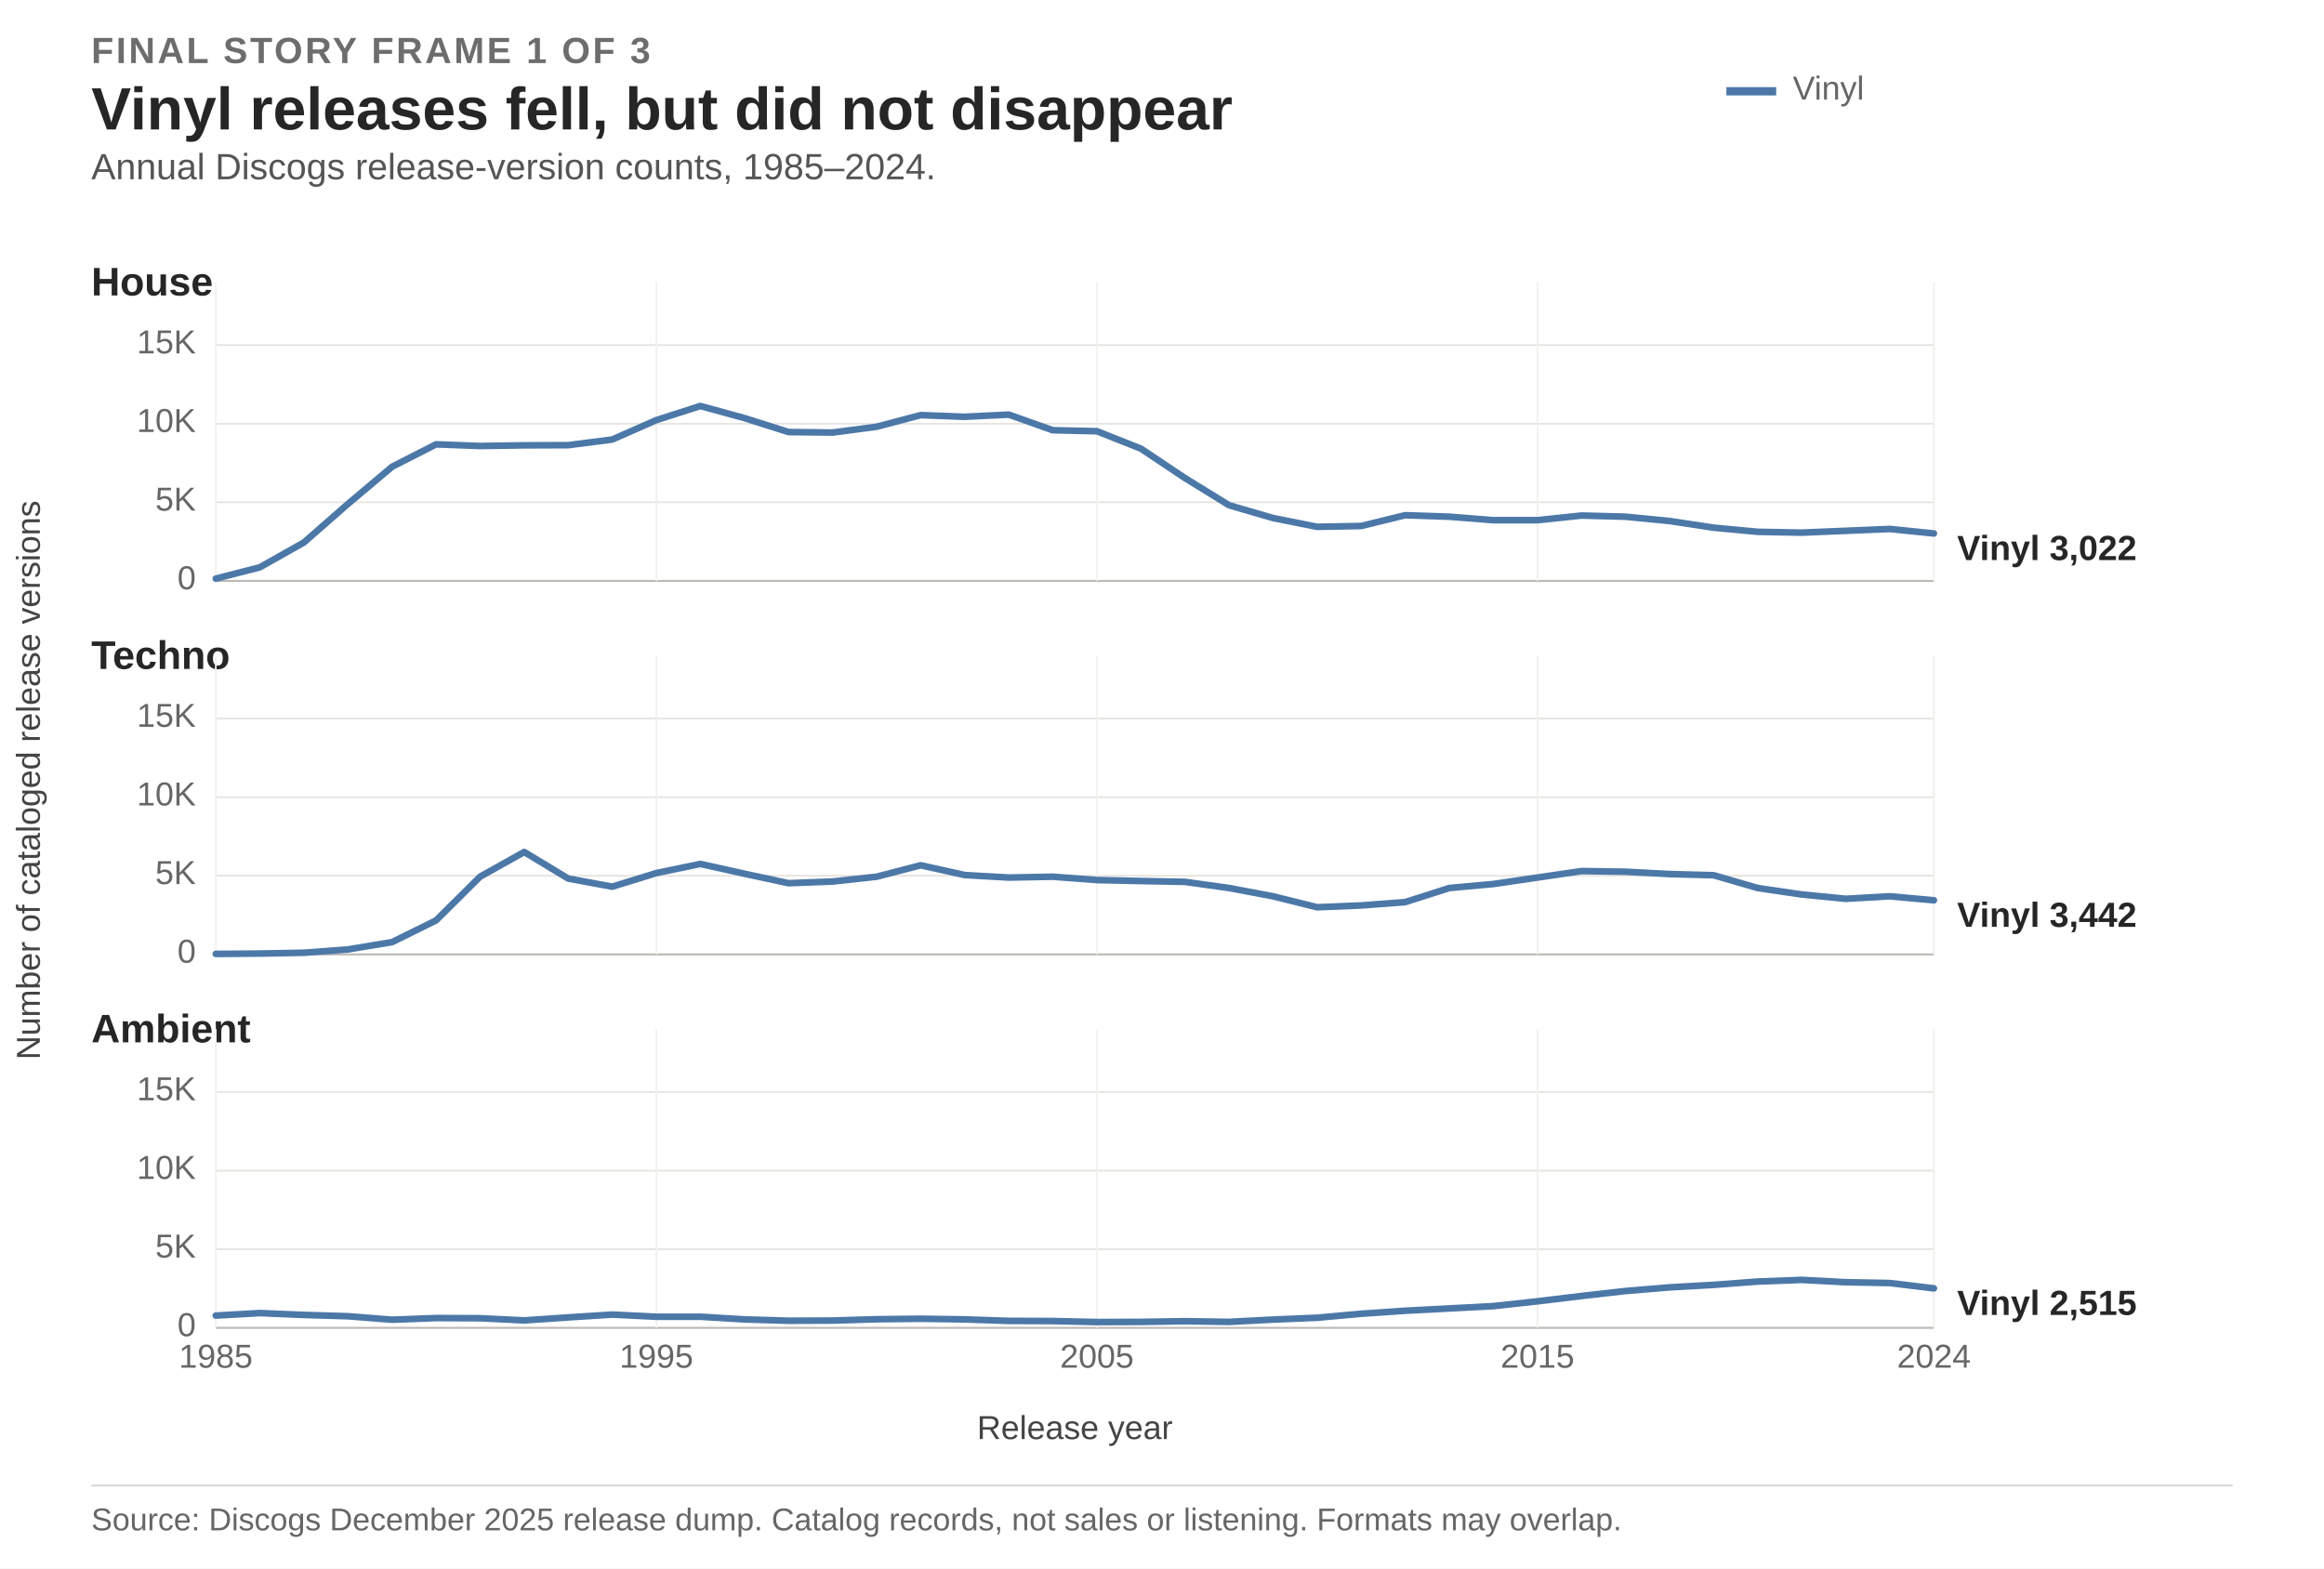
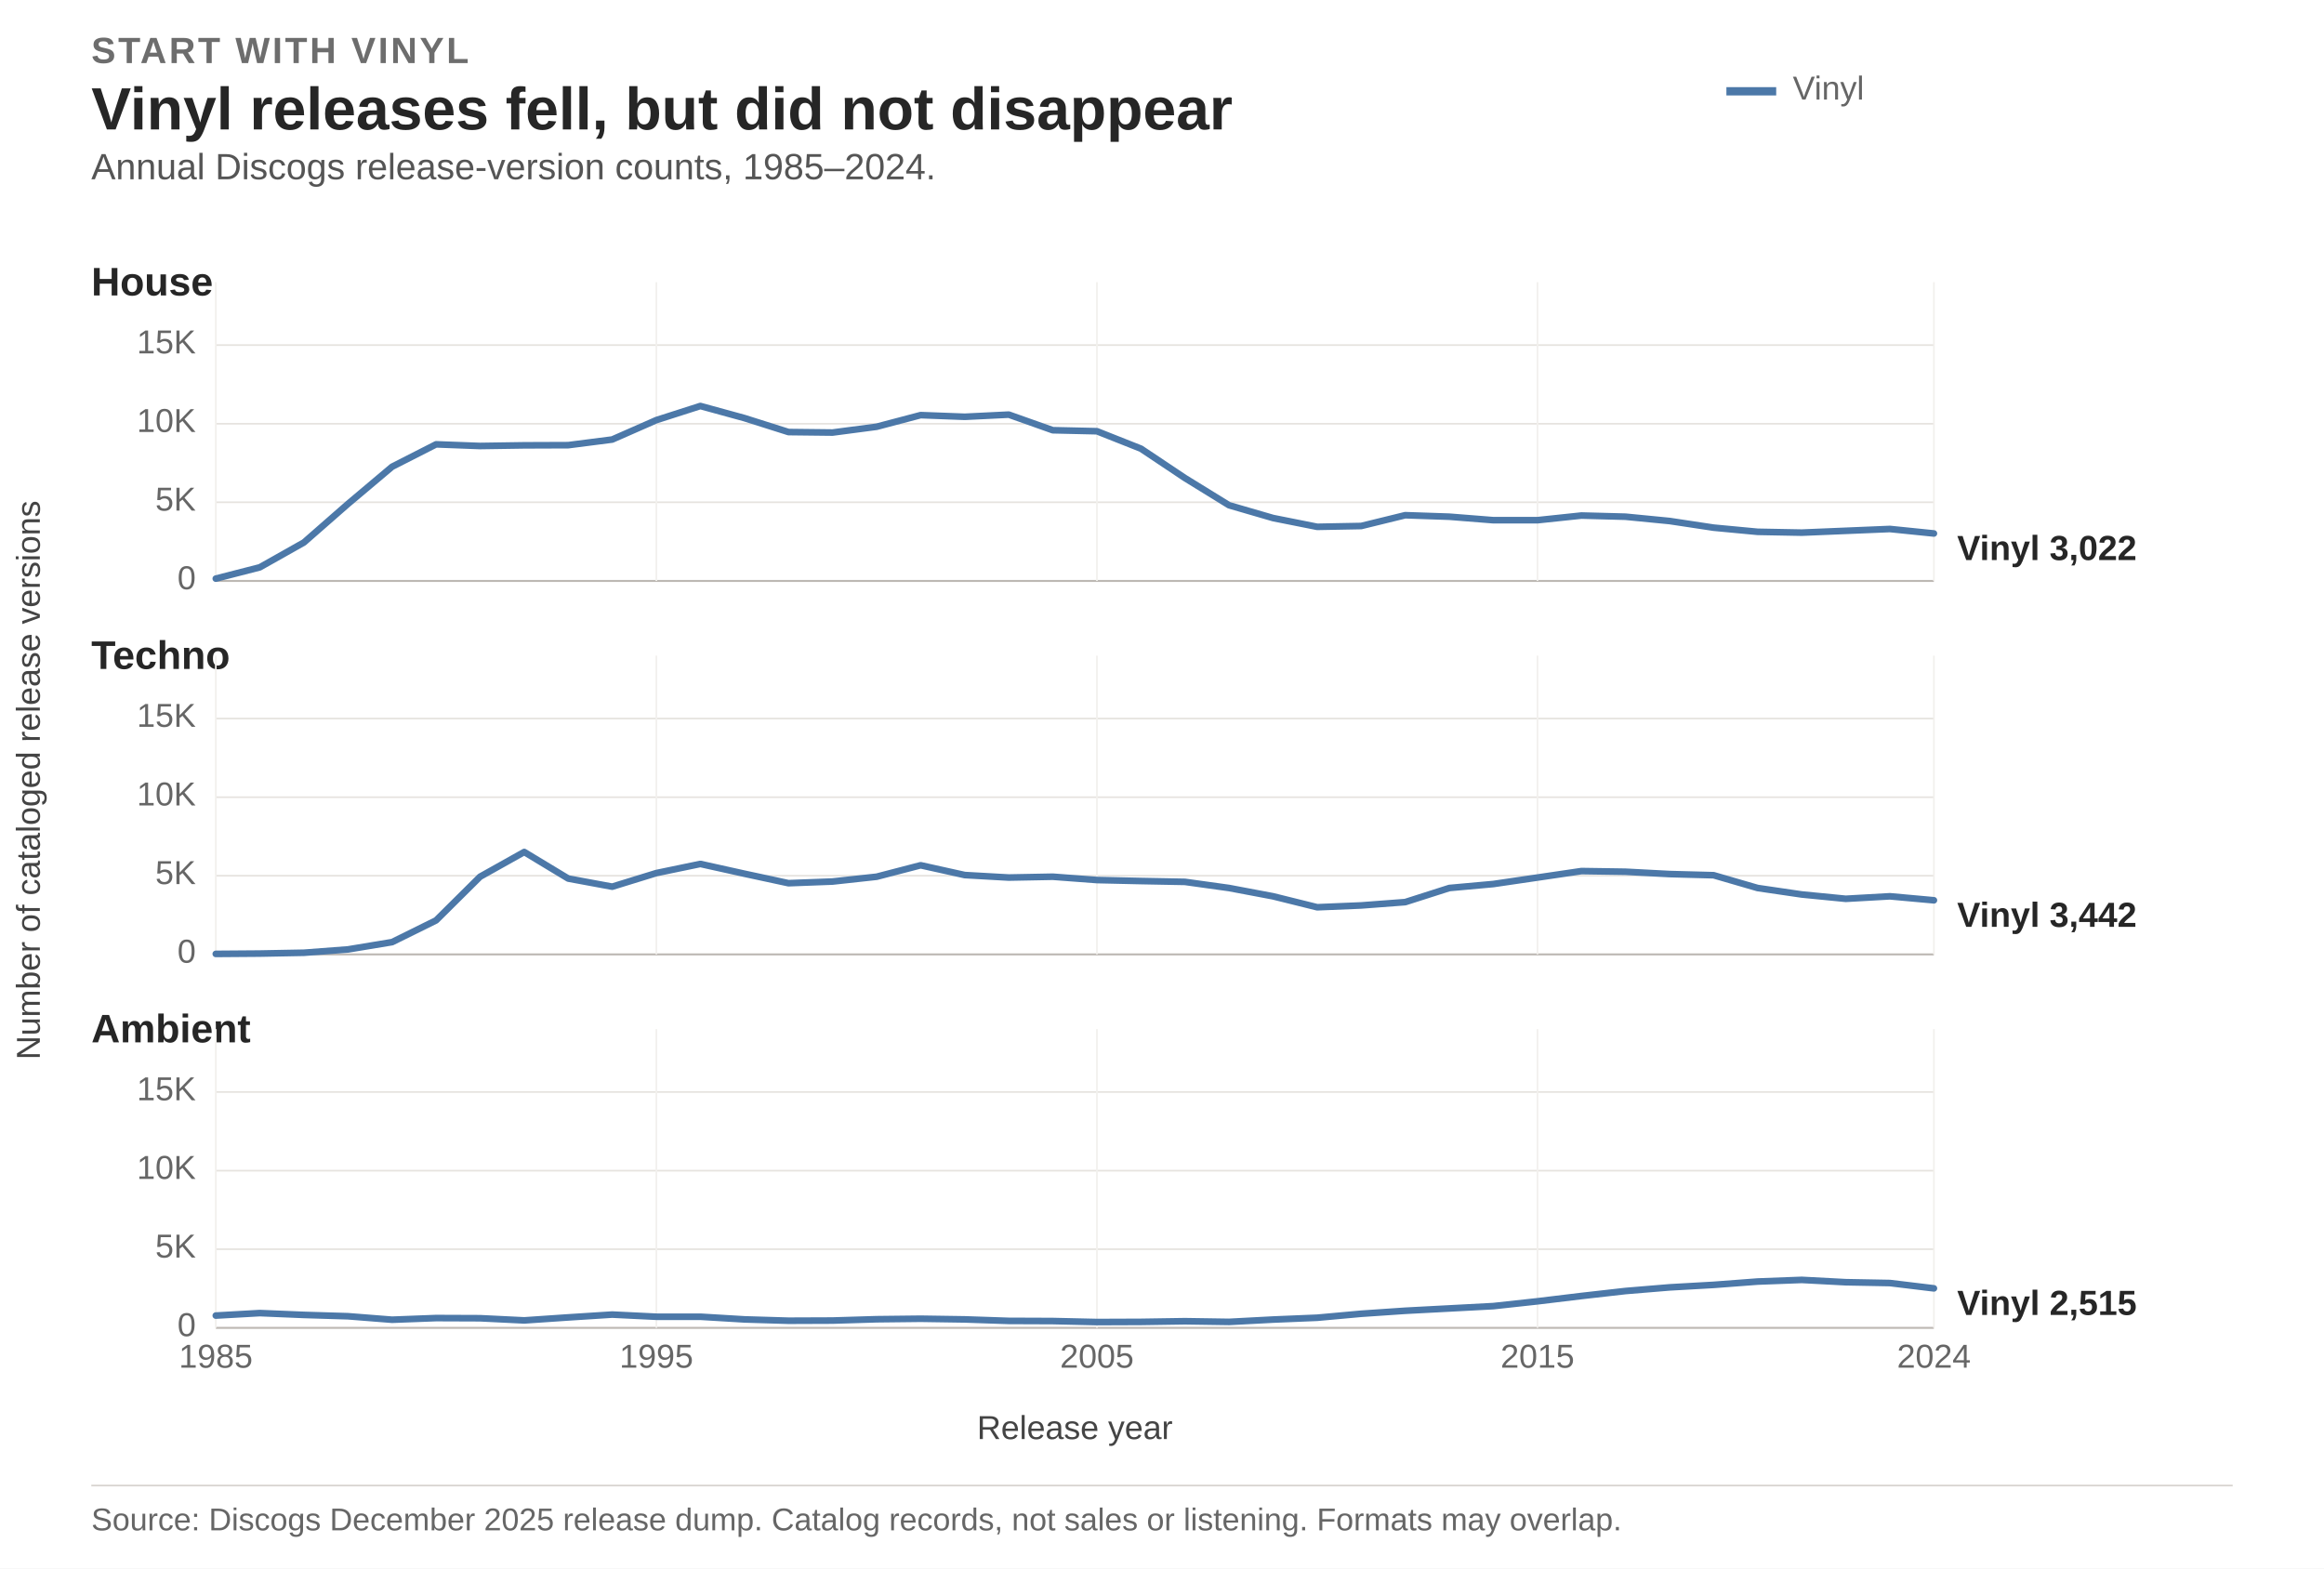
<svg xmlns="http://www.w3.org/2000/svg" width="1400" height="945" viewBox="0 0 1400 945" role="img" aria-labelledby="title desc">
  <rect width="100%" height="100%" fill="#ffffff" />
  <style>text{font-family:Arial,sans-serif;fill:#262626}.eyebrow{font-size:22px;font-weight:700;letter-spacing:1.5px;fill:#6d6d6d}.title{font-size:36px;font-weight:700}.subtitle{font-size:22px;fill:#555}.panel{font-size:24px;font-weight:700}.axis{font-size:20px;fill:#666}.axis-title{font-size:20px;fill:#444}.end{font-size:21px;font-weight:700}.source{font-size:19px;fill:#666}.grid{stroke:#e6e3df;stroke-width:1}.baseline{stroke:#bdb8b3;stroke-width:1.2}.cross{stroke:#9a612f;stroke-width:1.5;stroke-dasharray:5 5}.callout{font-size:19px;font-weight:700;fill:#7a4b25}.callout-year{font-size:22px;font-weight:700;fill:#7a4b25}</style>
-   <text x="55" y="38" class="eyebrow">FINAL STORY FRAME 1 OF 3</text>
+   <text x="55" y="38" class="eyebrow">START WITH VINYL</text>
  <text x="55" y="78" class="title">Vinyl releases fell, but did not disappear</text>
  <text x="55" y="108" class="subtitle">Annual Discogs release-version counts, 1985–2024.</text>
  <line x1="1040" y1="55" x2="1070" y2="55" stroke="#4C78A8" stroke-width="5" />
  <text x="1080" y="60" class="axis">Vinyl</text>
  <text x="55" y="178" class="panel">House</text>
  <line x1="130" y1="350.0" x2="1165" y2="350.0" class="baseline" />
  <text x="118" y="355.0" class="axis" text-anchor="end">0</text>
  <line x1="130" y1="302.6" x2="1165" y2="302.6" class="grid" />
  <text x="118" y="307.632" class="axis" text-anchor="end">5K</text>
  <line x1="130" y1="255.3" x2="1165" y2="255.3" class="grid" />
  <text x="118" y="260.263" class="axis" text-anchor="end">10K</text>
  <line x1="130" y1="207.9" x2="1165" y2="207.9" class="grid" />
  <text x="118" y="212.895" class="axis" text-anchor="end">15K</text>
  <line x1="130.0" y1="170" x2="130.0" y2="350" stroke="#f2f0ed" />
  <line x1="395.4" y1="170" x2="395.4" y2="350" stroke="#f2f0ed" />
  <line x1="660.8" y1="170" x2="660.8" y2="350" stroke="#f2f0ed" />
  <line x1="926.2" y1="170" x2="926.2" y2="350" stroke="#f2f0ed" />
  <line x1="1165.0" y1="170" x2="1165.0" y2="350" stroke="#f2f0ed" />
  <polyline points="130.0,348.6 156.5,341.8 183.1,326.8 209.6,303.6 236.2,281.2 262.7,267.7 289.2,268.7 315.8,268.3 342.3,268.2 368.8,264.8 395.4,253.1 421.9,244.6 448.5,251.9 475.0,260.3 501.5,260.6 528.1,257.1 554.6,250.1 581.2,251.1 607.7,249.8 634.2,259.2 660.8,259.8 687.3,270.3 713.8,288.0 740.4,304.4 766.9,312.1 793.5,317.4 820.0,316.9 846.5,310.4 873.1,311.3 899.6,313.4 926.2,313.4 952.7,310.6 979.2,311.3 1005.8,313.9 1032.3,317.9 1058.8,320.4 1085.4,320.9 1111.9,319.8 1138.5,318.7 1165.0,321.4" fill="none" stroke="#4C78A8" stroke-width="4" stroke-linejoin="round" stroke-linecap="round" />
  <text x="1179" y="337.4" class="end">Vinyl 3,022</text>
  <text x="55" y="403" class="panel">Techno</text>
  <line x1="130" y1="575.0" x2="1165" y2="575.0" class="baseline" />
  <text x="118" y="580.0" class="axis" text-anchor="end">0</text>
  <line x1="130" y1="527.6" x2="1165" y2="527.6" class="grid" />
  <text x="118" y="532.632" class="axis" text-anchor="end">5K</text>
  <line x1="130" y1="480.3" x2="1165" y2="480.3" class="grid" />
  <text x="118" y="485.263" class="axis" text-anchor="end">10K</text>
  <line x1="130" y1="432.9" x2="1165" y2="432.9" class="grid" />
  <text x="118" y="437.895" class="axis" text-anchor="end">15K</text>
  <line x1="130.0" y1="395" x2="130.0" y2="575" stroke="#f2f0ed" />
  <line x1="395.4" y1="395" x2="395.4" y2="575" stroke="#f2f0ed" />
  <line x1="660.8" y1="395" x2="660.8" y2="575" stroke="#f2f0ed" />
  <line x1="926.2" y1="395" x2="926.2" y2="575" stroke="#f2f0ed" />
  <line x1="1165.0" y1="395" x2="1165.0" y2="575" stroke="#f2f0ed" />
  <polyline points="130.0,574.7 156.5,574.5 183.1,574.0 209.6,572.0 236.2,567.6 262.7,554.5 289.2,528.2 315.8,513.3 342.3,529.3 368.8,534.2 395.4,526.0 421.9,520.5 448.5,526.4 475.0,532.1 501.5,531.1 528.1,528.2 554.6,521.3 581.2,527.2 607.7,528.7 634.2,528.2 660.8,530.2 687.3,530.8 713.8,531.3 740.4,535.0 766.9,540.0 793.5,546.6 820.0,545.5 846.5,543.5 873.1,535.0 899.6,532.6 926.2,528.7 952.7,524.8 979.2,525.2 1005.8,526.6 1032.3,527.3 1058.8,535.0 1085.4,538.9 1111.9,541.5 1138.5,540.0 1165.0,542.4" fill="none" stroke="#4C78A8" stroke-width="4" stroke-linejoin="round" stroke-linecap="round" />
  <text x="1179" y="558.4" class="end">Vinyl 3,442</text>
  <text x="55" y="628" class="panel">Ambient</text>
  <line x1="130" y1="800.0" x2="1165" y2="800.0" class="baseline" />
  <text x="118" y="805.0" class="axis" text-anchor="end">0</text>
  <line x1="130" y1="752.6" x2="1165" y2="752.6" class="grid" />
  <text x="118" y="757.632" class="axis" text-anchor="end">5K</text>
  <line x1="130" y1="705.3" x2="1165" y2="705.3" class="grid" />
  <text x="118" y="710.263" class="axis" text-anchor="end">10K</text>
  <line x1="130" y1="657.9" x2="1165" y2="657.9" class="grid" />
  <text x="118" y="662.895" class="axis" text-anchor="end">15K</text>
  <line x1="130.0" y1="620" x2="130.0" y2="800" stroke="#f2f0ed" />
  <text x="130.0" y="824" class="axis" text-anchor="middle">1985</text>
  <line x1="395.4" y1="620" x2="395.4" y2="800" stroke="#f2f0ed" />
  <text x="395.4" y="824" class="axis" text-anchor="middle">1995</text>
  <line x1="660.8" y1="620" x2="660.8" y2="800" stroke="#f2f0ed" />
  <text x="660.8" y="824" class="axis" text-anchor="middle">2005</text>
  <line x1="926.2" y1="620" x2="926.2" y2="800" stroke="#f2f0ed" />
  <text x="926.2" y="824" class="axis" text-anchor="middle">2015</text>
  <line x1="1165.0" y1="620" x2="1165.0" y2="800" stroke="#f2f0ed" />
  <text x="1165.0" y="824" class="axis" text-anchor="middle">2024</text>
  <polyline points="130.0,792.6 156.5,791.1 183.1,792.2 209.6,793.0 236.2,795.1 262.7,794.1 289.2,794.2 315.8,795.5 342.3,793.7 368.8,792.0 395.4,793.3 421.9,793.3 448.5,794.9 475.0,795.7 501.5,795.6 528.1,794.8 554.6,794.5 581.2,794.9 607.7,795.8 634.2,795.9 660.8,796.5 687.3,796.4 713.8,796.0 740.4,796.4 766.9,795.0 793.5,793.9 820.0,791.5 846.5,789.7 873.1,788.3 899.6,786.9 926.2,784.0 952.7,780.8 979.2,777.8 1005.8,775.6 1032.3,774.1 1058.8,772.1 1085.4,771.1 1111.9,772.5 1138.5,773.0 1165.0,776.2" fill="none" stroke="#4C78A8" stroke-width="4" stroke-linejoin="round" stroke-linecap="round" />
  <text x="1179" y="792.2" class="end">Vinyl 2,515</text>
  <text x="647.5" y="867" class="axis-title" text-anchor="middle">Release year</text>
  <text x="24" y="470" class="axis-title" text-anchor="middle" transform="rotate(-90 24 470)">Number of cataloged release versions</text>
  <line x1="55" y1="895" x2="1345" y2="895" stroke="#d7d3cf" />
  <text x="55" y="922" class="source">Source: Discogs December 2025 release dump. Catalog records, not sales or listening. Formats may overlap.</text>
</svg>
